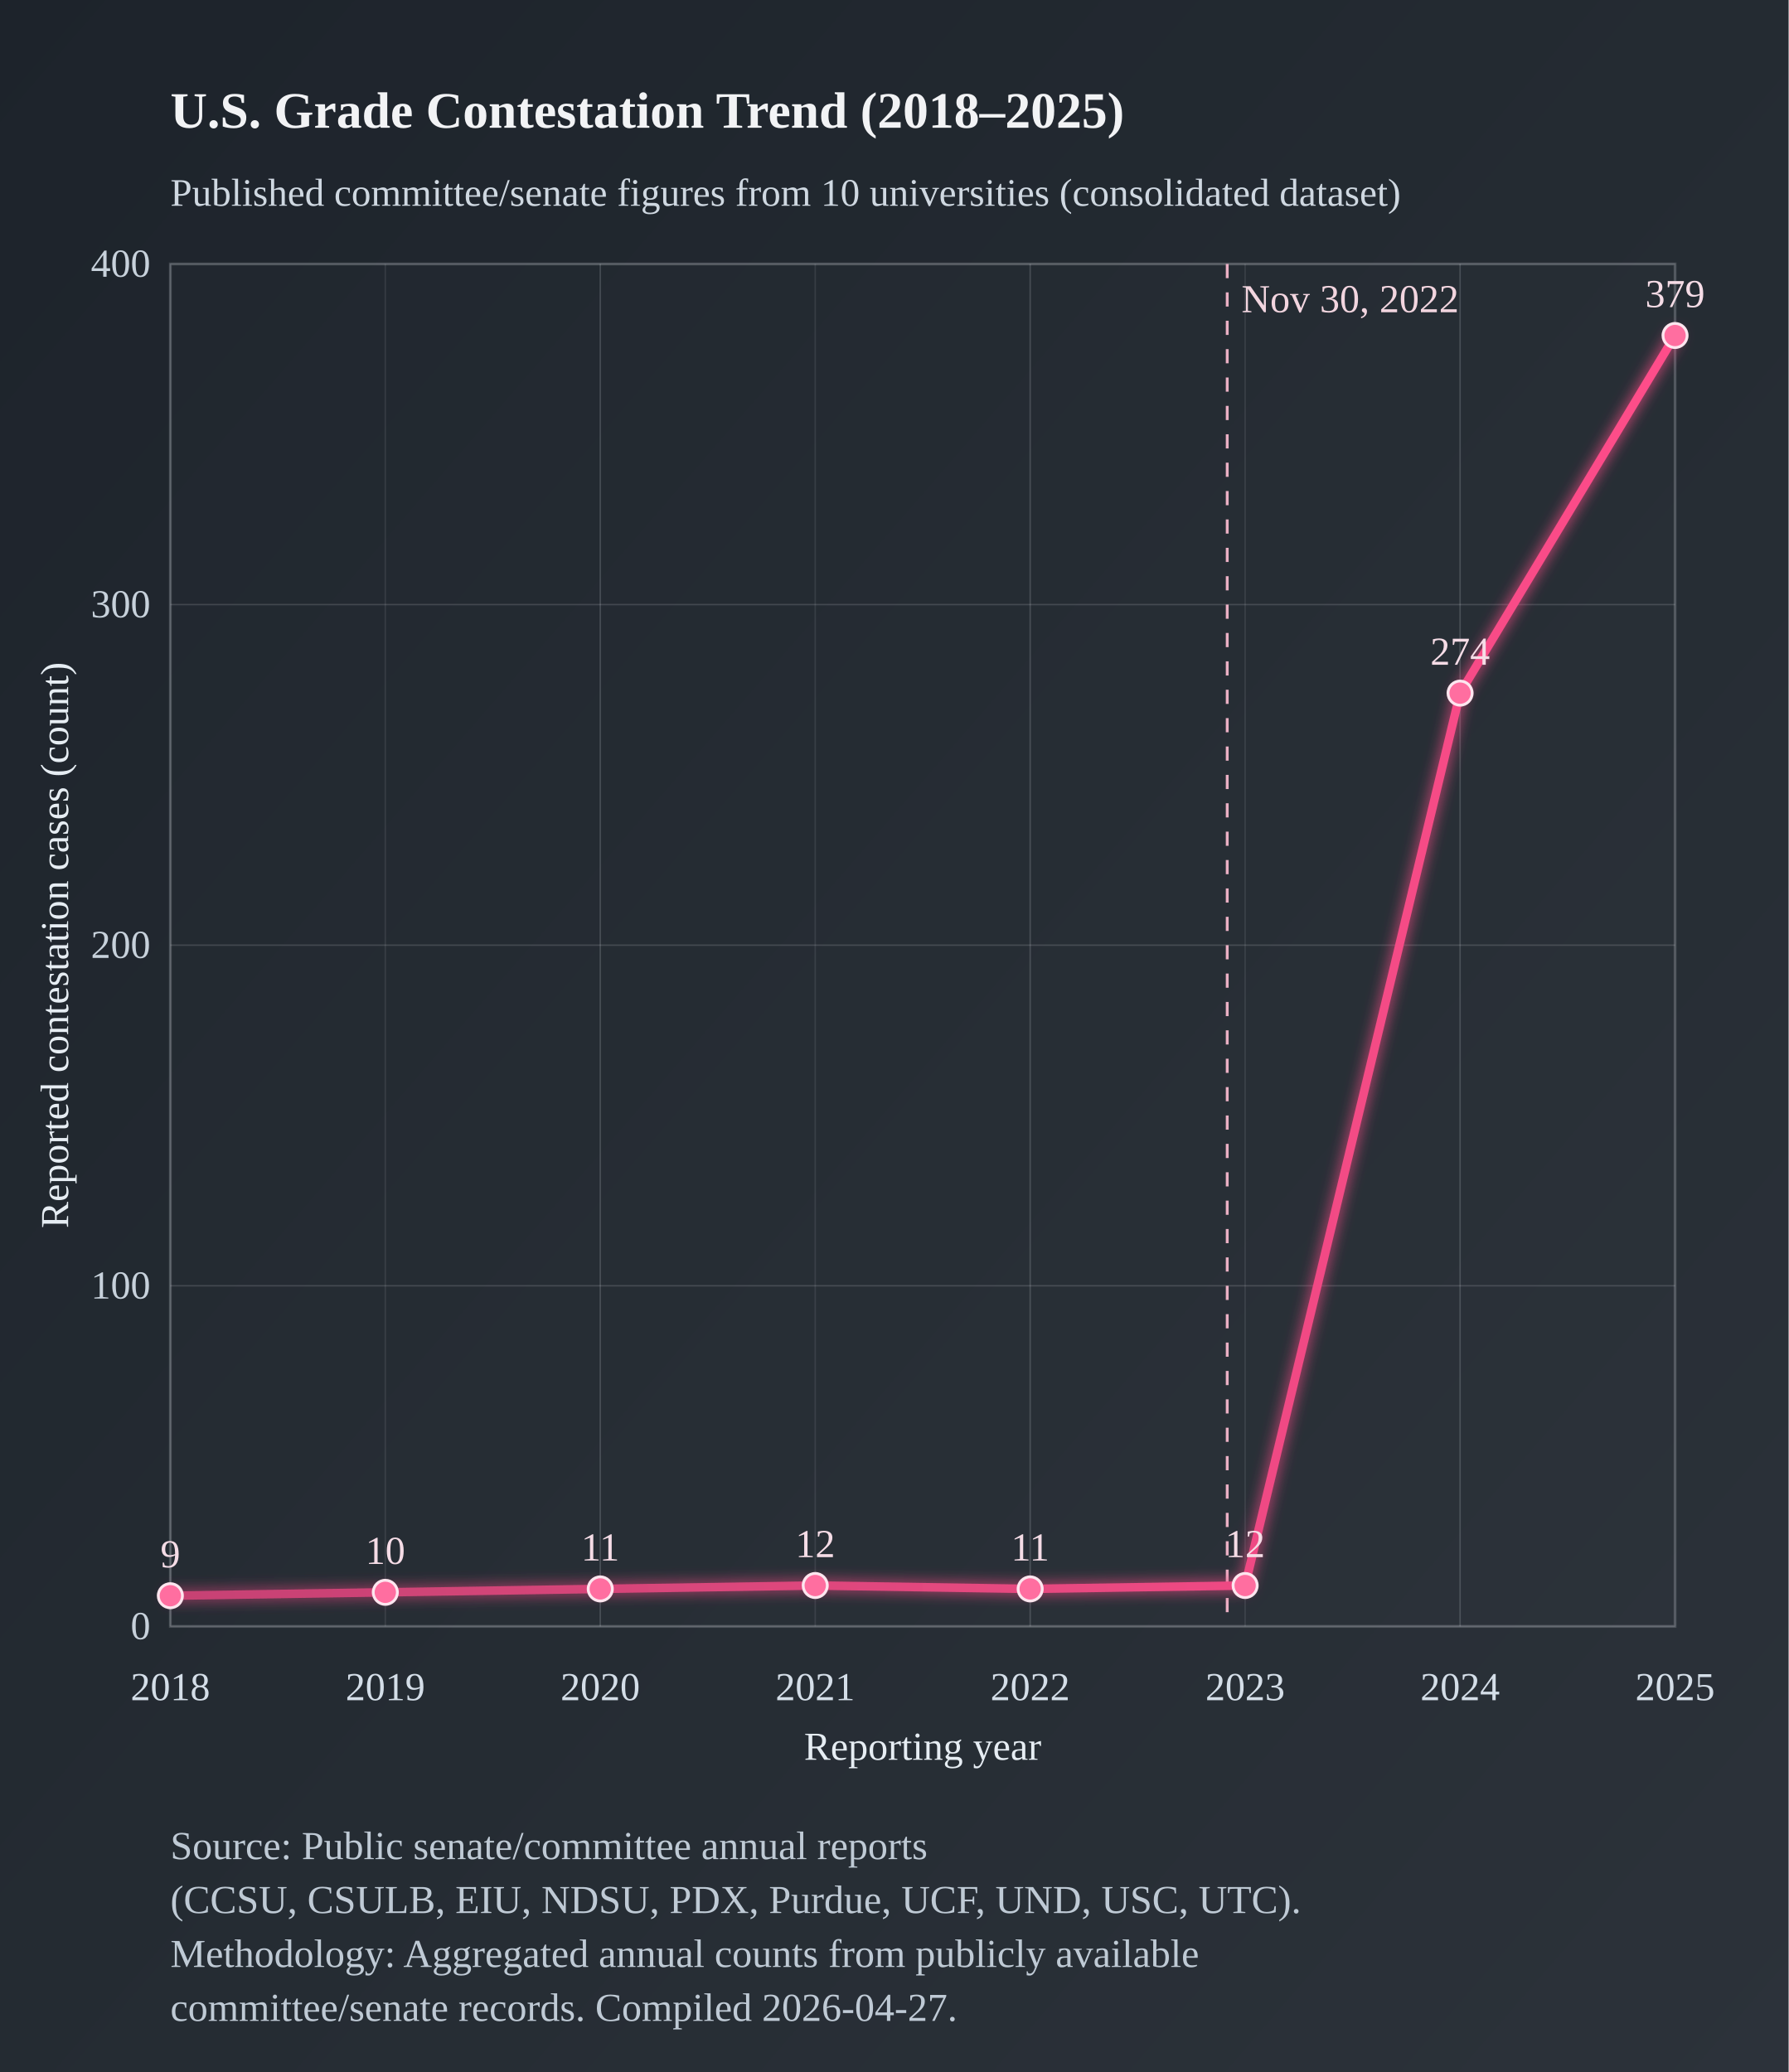
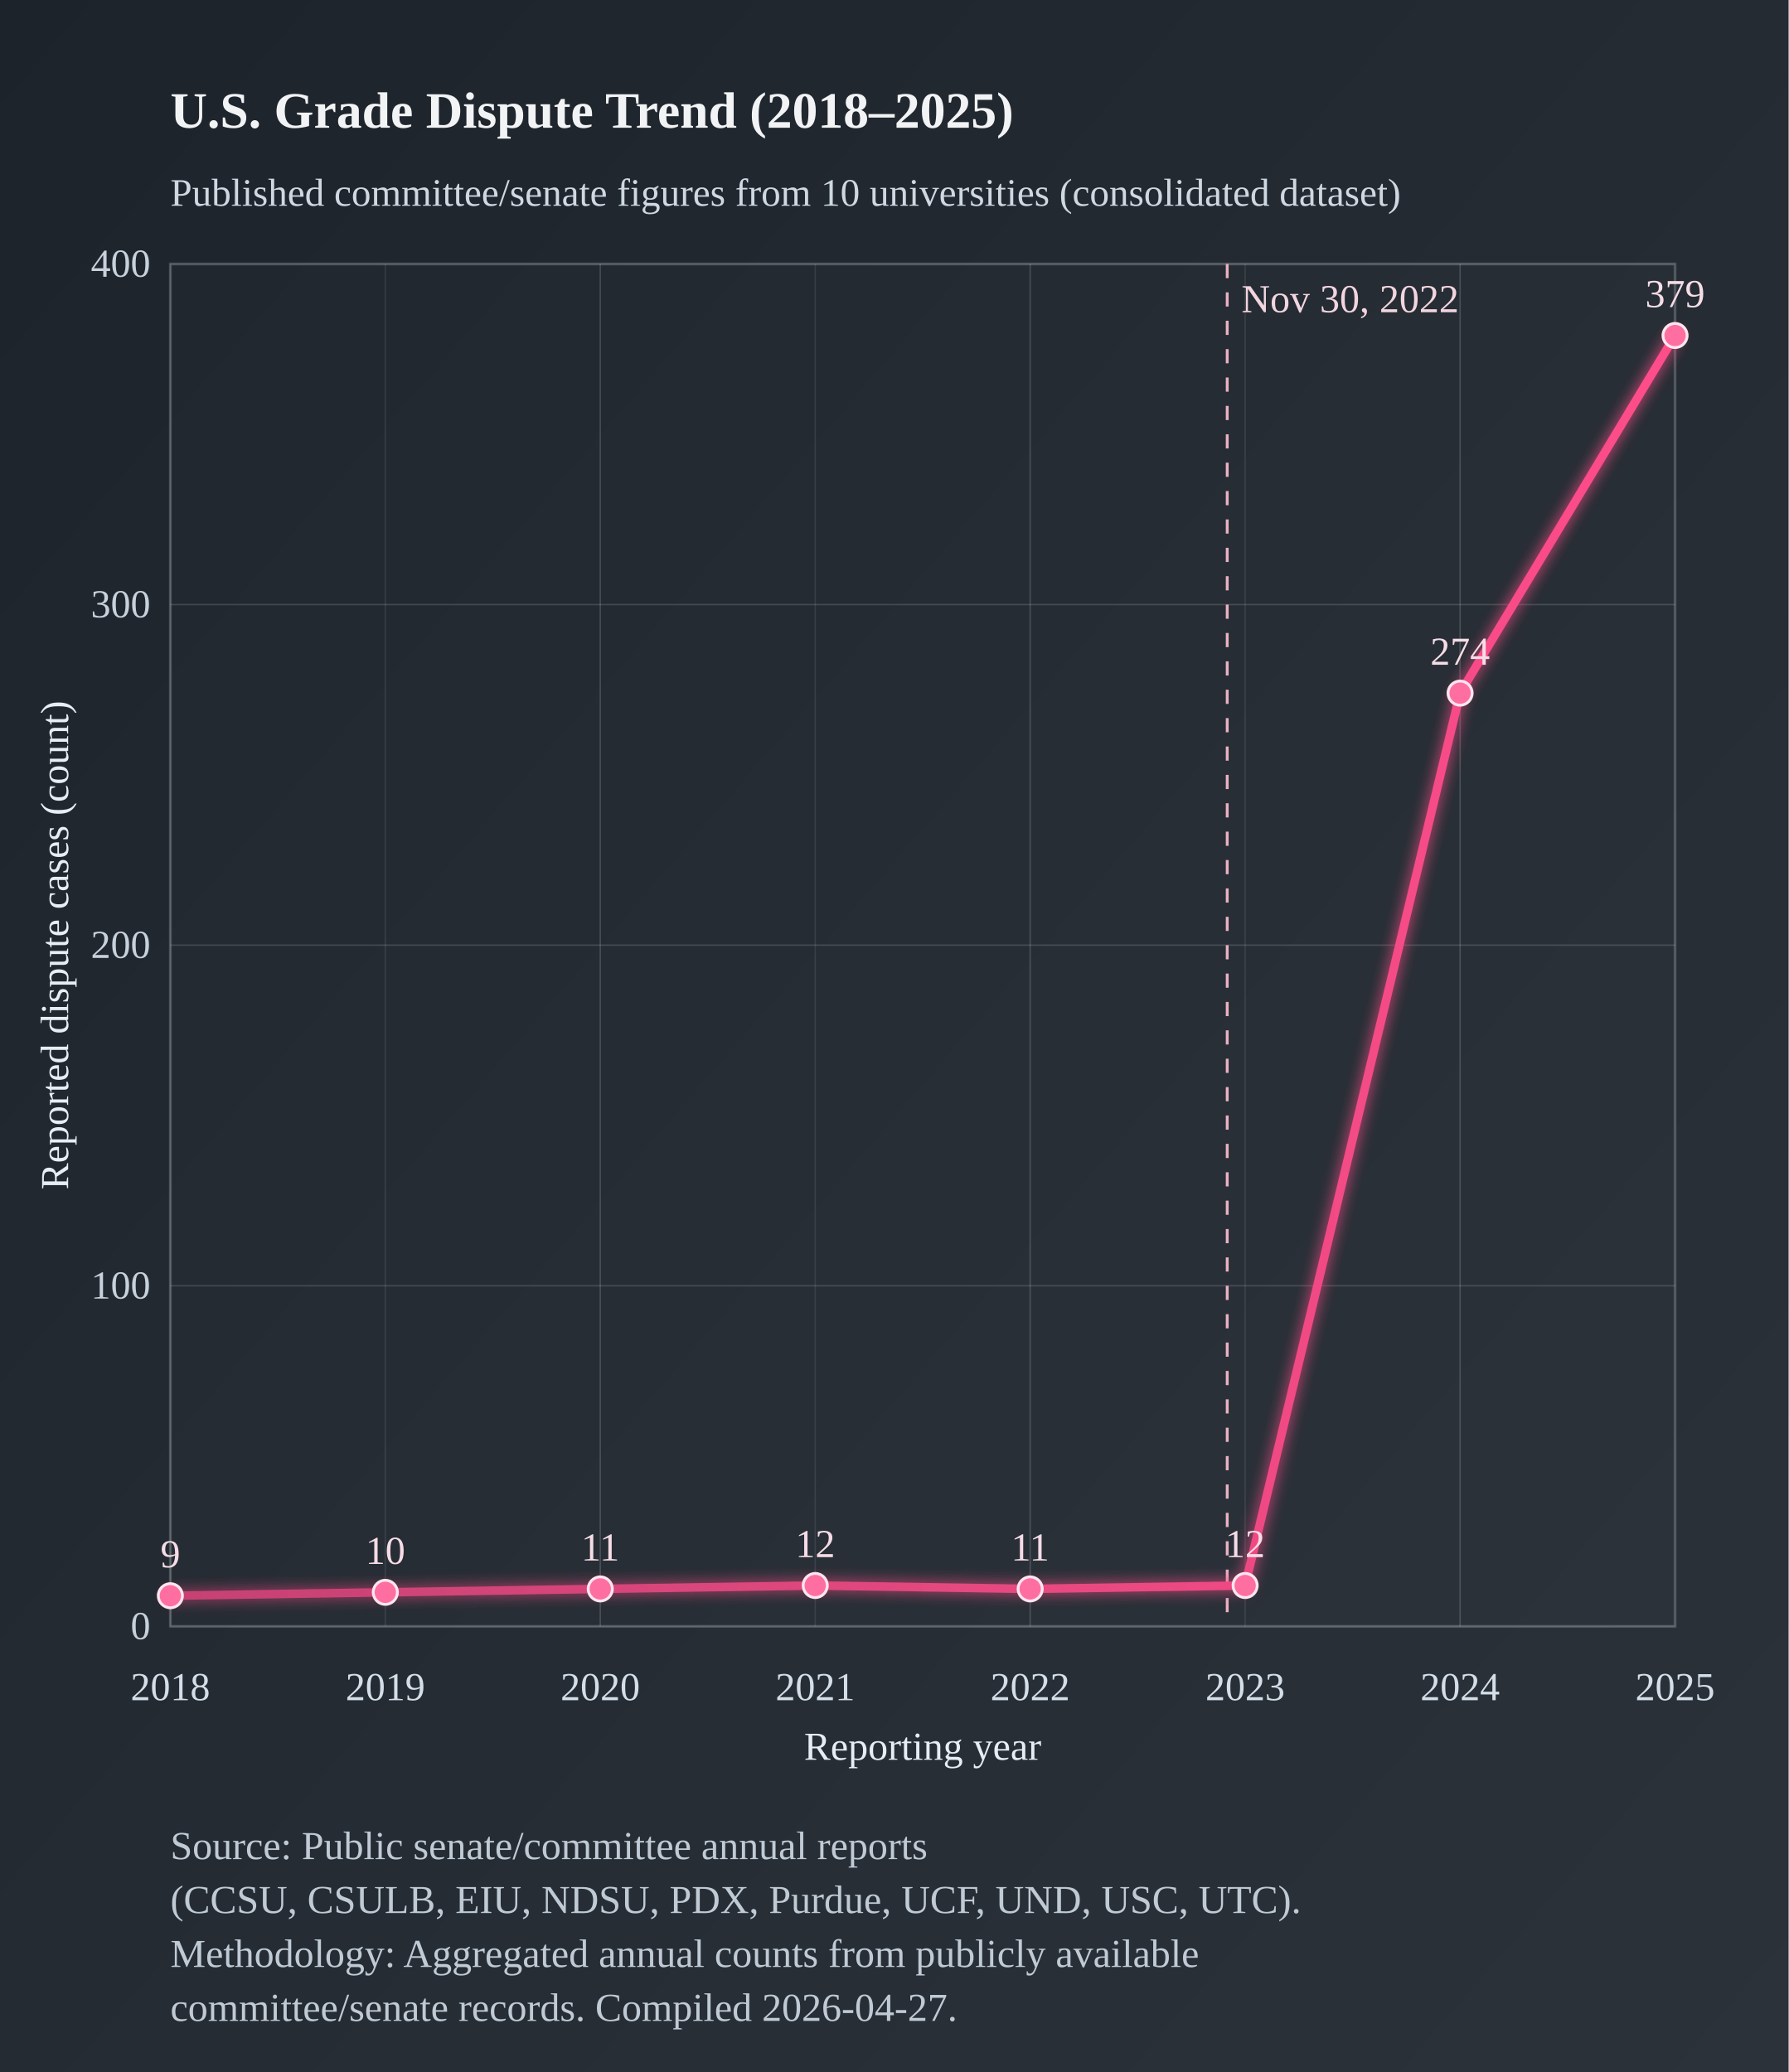
<svg xmlns="http://www.w3.org/2000/svg" width="1260" height="1460" viewBox="0 0 1260 1460">
  <defs>
    <linearGradient id="bg" x1="0" y1="0" x2="1" y2="1">
      <stop offset="0%" stop-color="#1D232B" />
      <stop offset="55%" stop-color="#252C33" />
      <stop offset="100%" stop-color="#2C323A" />
    </linearGradient>
    <linearGradient id="lineGrad" x1="0" y1="0" x2="1" y2="0">
      <stop offset="0%" stop-color="#C64273" />
      <stop offset="100%" stop-color="#FF4D8A" />
    </linearGradient>
    <filter id="glow" x="-30%" y="-30%" width="160%" height="160%">
      <feGaussianBlur stdDeviation="5" result="b" />
      <feMerge>
        <feMergeNode in="b" />
        <feMergeNode in="SourceGraphic" />
      </feMerge>
    </filter>
  </defs>
  <rect x="0" y="0" width="1260" height="1460" fill="url(#bg)" />
-   <text x="120" y="90" fill="#F2F3F5" font-family="Source Sans 3, sans-serif" font-size="36" font-weight="700">U.S. Grade Contestation Trend (2018–2025)</text>
+   <text x="120" y="90" fill="#F2F3F5" font-family="Source Sans 3, sans-serif" font-size="36" font-weight="700">U.S. Grade Dispute Trend (2018–2025)</text>
  <text x="120" y="145" fill="#CFD8E1" font-family="Source Sans 3, sans-serif" font-size="27.5" font-weight="400">Published committee/senate figures from 10 universities (consolidated dataset)</text>
  <rect x="120" y="186" width="1060" height="960" fill="rgba(255,255,255,0.01)" stroke="rgba(232,236,240,0.18)" stroke-width="2" />
  <line x1="120" y1="1146.00" x2="1180" y2="1146.00" stroke="rgba(232,236,240,0.16)" stroke-width="1" />
  <text x="106" y="1155.00" text-anchor="end" fill="#C7D1DB" font-family="Source Sans 3, sans-serif" font-size="28">0</text>
  <line x1="120" y1="906.00" x2="1180" y2="906.00" stroke="rgba(232,236,240,0.16)" stroke-width="1" />
  <text x="106" y="915.00" text-anchor="end" fill="#C7D1DB" font-family="Source Sans 3, sans-serif" font-size="28">100</text>
  <line x1="120" y1="666.00" x2="1180" y2="666.00" stroke="rgba(232,236,240,0.16)" stroke-width="1" />
  <text x="106" y="675.00" text-anchor="end" fill="#C7D1DB" font-family="Source Sans 3, sans-serif" font-size="28">200</text>
  <line x1="120" y1="426.00" x2="1180" y2="426.00" stroke="rgba(232,236,240,0.16)" stroke-width="1" />
  <text x="106" y="435.00" text-anchor="end" fill="#C7D1DB" font-family="Source Sans 3, sans-serif" font-size="28">300</text>
  <line x1="120" y1="186.00" x2="1180" y2="186.00" stroke="rgba(232,236,240,0.16)" stroke-width="1" />
  <text x="106" y="195.00" text-anchor="end" fill="#C7D1DB" font-family="Source Sans 3, sans-serif" font-size="28">400</text>
  <line x1="120.00" y1="186" x2="120.00" y2="1146" stroke="rgba(232,236,240,0.18)" stroke-width="1" />
  <text x="120.00" y="1198" text-anchor="middle" fill="#D4DEE8" font-family="Source Sans 3, sans-serif" font-size="28">2018</text>
  <line x1="271.43" y1="186" x2="271.43" y2="1146" stroke="rgba(232,236,240,0.10)" stroke-width="1" />
  <text x="271.43" y="1198" text-anchor="middle" fill="#D4DEE8" font-family="Source Sans 3, sans-serif" font-size="28">2019</text>
  <line x1="422.86" y1="186" x2="422.86" y2="1146" stroke="rgba(232,236,240,0.18)" stroke-width="1" />
  <text x="422.86" y="1198" text-anchor="middle" fill="#D4DEE8" font-family="Source Sans 3, sans-serif" font-size="28">2020</text>
  <line x1="574.29" y1="186" x2="574.29" y2="1146" stroke="rgba(232,236,240,0.10)" stroke-width="1" />
  <text x="574.29" y="1198" text-anchor="middle" fill="#D4DEE8" font-family="Source Sans 3, sans-serif" font-size="28">2021</text>
  <line x1="725.71" y1="186" x2="725.71" y2="1146" stroke="rgba(232,236,240,0.18)" stroke-width="1" />
  <text x="725.71" y="1198" text-anchor="middle" fill="#D4DEE8" font-family="Source Sans 3, sans-serif" font-size="28">2022</text>
  <line x1="877.14" y1="186" x2="877.14" y2="1146" stroke="rgba(232,236,240,0.10)" stroke-width="1" />
  <text x="877.14" y="1198" text-anchor="middle" fill="#D4DEE8" font-family="Source Sans 3, sans-serif" font-size="28">2023</text>
  <line x1="1028.57" y1="186" x2="1028.57" y2="1146" stroke="rgba(232,236,240,0.18)" stroke-width="1" />
  <text x="1028.57" y="1198" text-anchor="middle" fill="#D4DEE8" font-family="Source Sans 3, sans-serif" font-size="28">2024</text>
  <line x1="1180.00" y1="186" x2="1180.00" y2="1146" stroke="rgba(232,236,240,0.10)" stroke-width="1" />
  <text x="1180.00" y="1198" text-anchor="middle" fill="#D4DEE8" font-family="Source Sans 3, sans-serif" font-size="28">2025</text>
  <line x1="864.52" y1="186" x2="864.52" y2="1146" stroke="#EAB0C4" stroke-width="2" stroke-dasharray="10 10" />
  <text x="874.52" y="220" fill="#F2D5DF" font-family="Source Sans 3, sans-serif" font-size="28">Nov 30, 2022</text>
  <path d="M 120.00 1124.40 L 271.43 1122.00 L 422.86 1119.60 L 574.29 1117.20 L 725.71 1119.60 L 877.14 1117.20 L 1028.57 488.40 L 1180.00 236.40" fill="none" stroke="url(#lineGrad)" stroke-width="6" stroke-linecap="round" stroke-linejoin="round" filter="url(#glow)" />
  <circle cx="120.00" cy="1124.40" r="8.5" fill="#FF6EA0" stroke="#FDE6EF" stroke-width="2" />
  <text x="120.00" y="1104.40" text-anchor="middle" fill="#F5DCE6" font-family="Source Sans 3, sans-serif" font-size="28">9</text>
  <circle cx="271.43" cy="1122.00" r="8.5" fill="#FF6EA0" stroke="#FDE6EF" stroke-width="2" />
  <text x="271.43" y="1102.00" text-anchor="middle" fill="#F5DCE6" font-family="Source Sans 3, sans-serif" font-size="28">10</text>
  <circle cx="422.86" cy="1119.60" r="8.5" fill="#FF6EA0" stroke="#FDE6EF" stroke-width="2" />
  <text x="422.86" y="1099.60" text-anchor="middle" fill="#F5DCE6" font-family="Source Sans 3, sans-serif" font-size="28">11</text>
  <circle cx="574.29" cy="1117.20" r="8.5" fill="#FF6EA0" stroke="#FDE6EF" stroke-width="2" />
  <text x="574.29" y="1097.20" text-anchor="middle" fill="#F5DCE6" font-family="Source Sans 3, sans-serif" font-size="28">12</text>
  <circle cx="725.71" cy="1119.60" r="8.5" fill="#FF6EA0" stroke="#FDE6EF" stroke-width="2" />
  <text x="725.71" y="1099.60" text-anchor="middle" fill="#F5DCE6" font-family="Source Sans 3, sans-serif" font-size="28">11</text>
  <circle cx="877.14" cy="1117.20" r="8.5" fill="#FF6EA0" stroke="#FDE6EF" stroke-width="2" />
  <text x="877.14" y="1097.20" text-anchor="middle" fill="#F5DCE6" font-family="Source Sans 3, sans-serif" font-size="28">12</text>
  <circle cx="1028.57" cy="488.40" r="8.5" fill="#FF6EA0" stroke="#FDE6EF" stroke-width="2" />
  <text x="1028.57" y="468.40" text-anchor="middle" fill="#F5DCE6" font-family="Source Sans 3, sans-serif" font-size="28">274</text>
  <circle cx="1180.00" cy="236.40" r="8.5" fill="#FF6EA0" stroke="#FDE6EF" stroke-width="2" />
  <text x="1180.00" y="216.40" text-anchor="middle" fill="#F5DCE6" font-family="Source Sans 3, sans-serif" font-size="28">379</text>
  <text x="650.00" y="1240" text-anchor="middle" fill="#E6EDF3" font-family="Source Sans 3, sans-serif" font-size="28">Reporting year</text>
  <text x="120" y="1310" fill="#BFCAD5" font-family="Source Sans 3, sans-serif" font-size="28" font-weight="500">Source: Public senate/committee annual reports</text>
  <text x="120" y="1348" fill="#BFCAD5" font-family="Source Sans 3, sans-serif" font-size="28" font-weight="500">(CCSU, CSULB, EIU, NDSU, PDX, Purdue, UCF, UND, USC, UTC).</text>
  <text x="120" y="1386" fill="#BFCAD5" font-family="Source Sans 3, sans-serif" font-size="28" font-weight="500">Methodology: Aggregated annual counts from publicly available</text>
  <text x="120" y="1424" fill="#BFCAD5" font-family="Source Sans 3, sans-serif" font-size="28" font-weight="500">committee/senate records. Compiled 2026-04-27.</text>
-   <text x="48" y="666.00" text-anchor="middle" transform="rotate(-90 48 666.00)" fill="#E6EDF3" font-family="Source Sans 3, sans-serif" font-size="28">Reported contestation cases (count)</text>
+   <text x="48" y="666.00" text-anchor="middle" transform="rotate(-90 48 666.00)" fill="#E6EDF3" font-family="Source Sans 3, sans-serif" font-size="28">Reported dispute cases (count)</text>
</svg>
